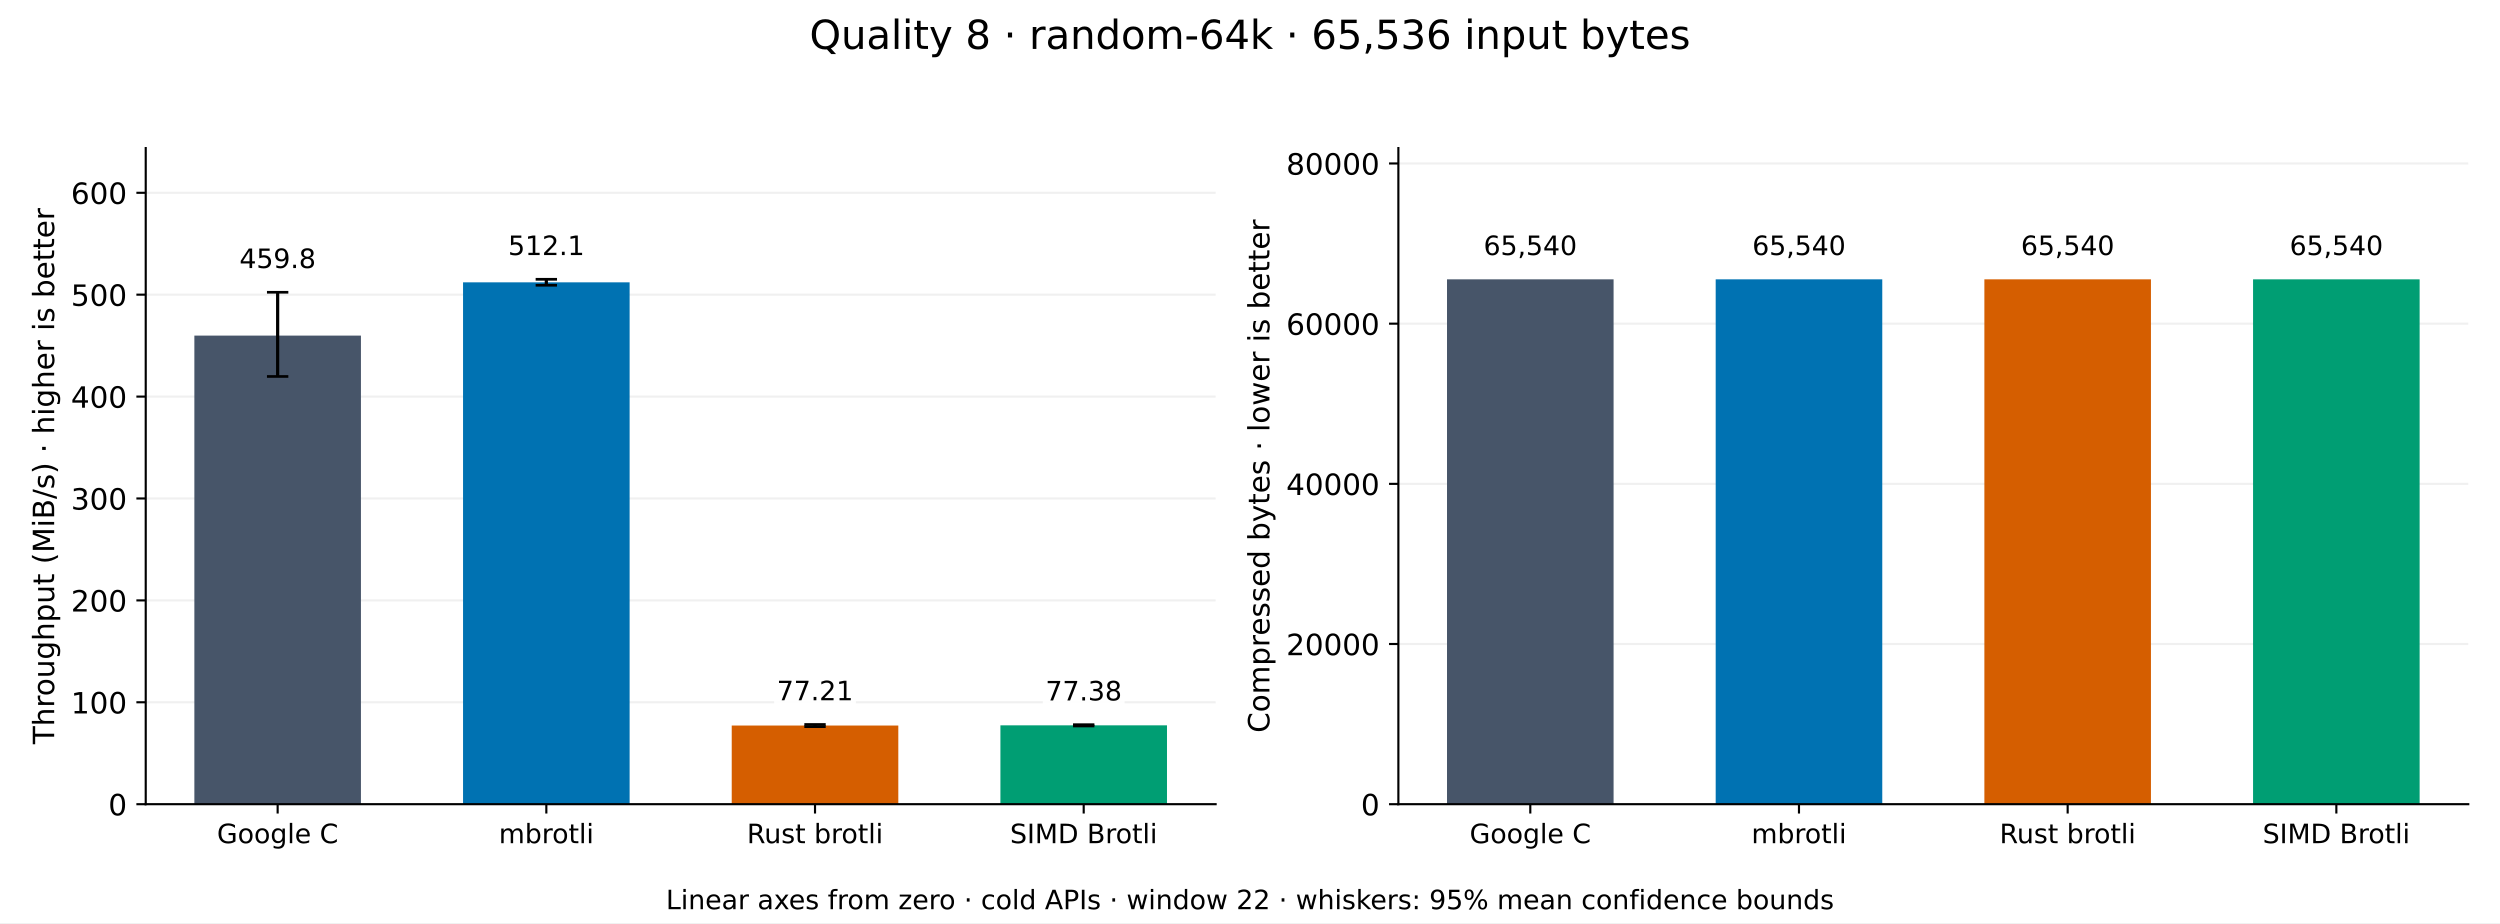
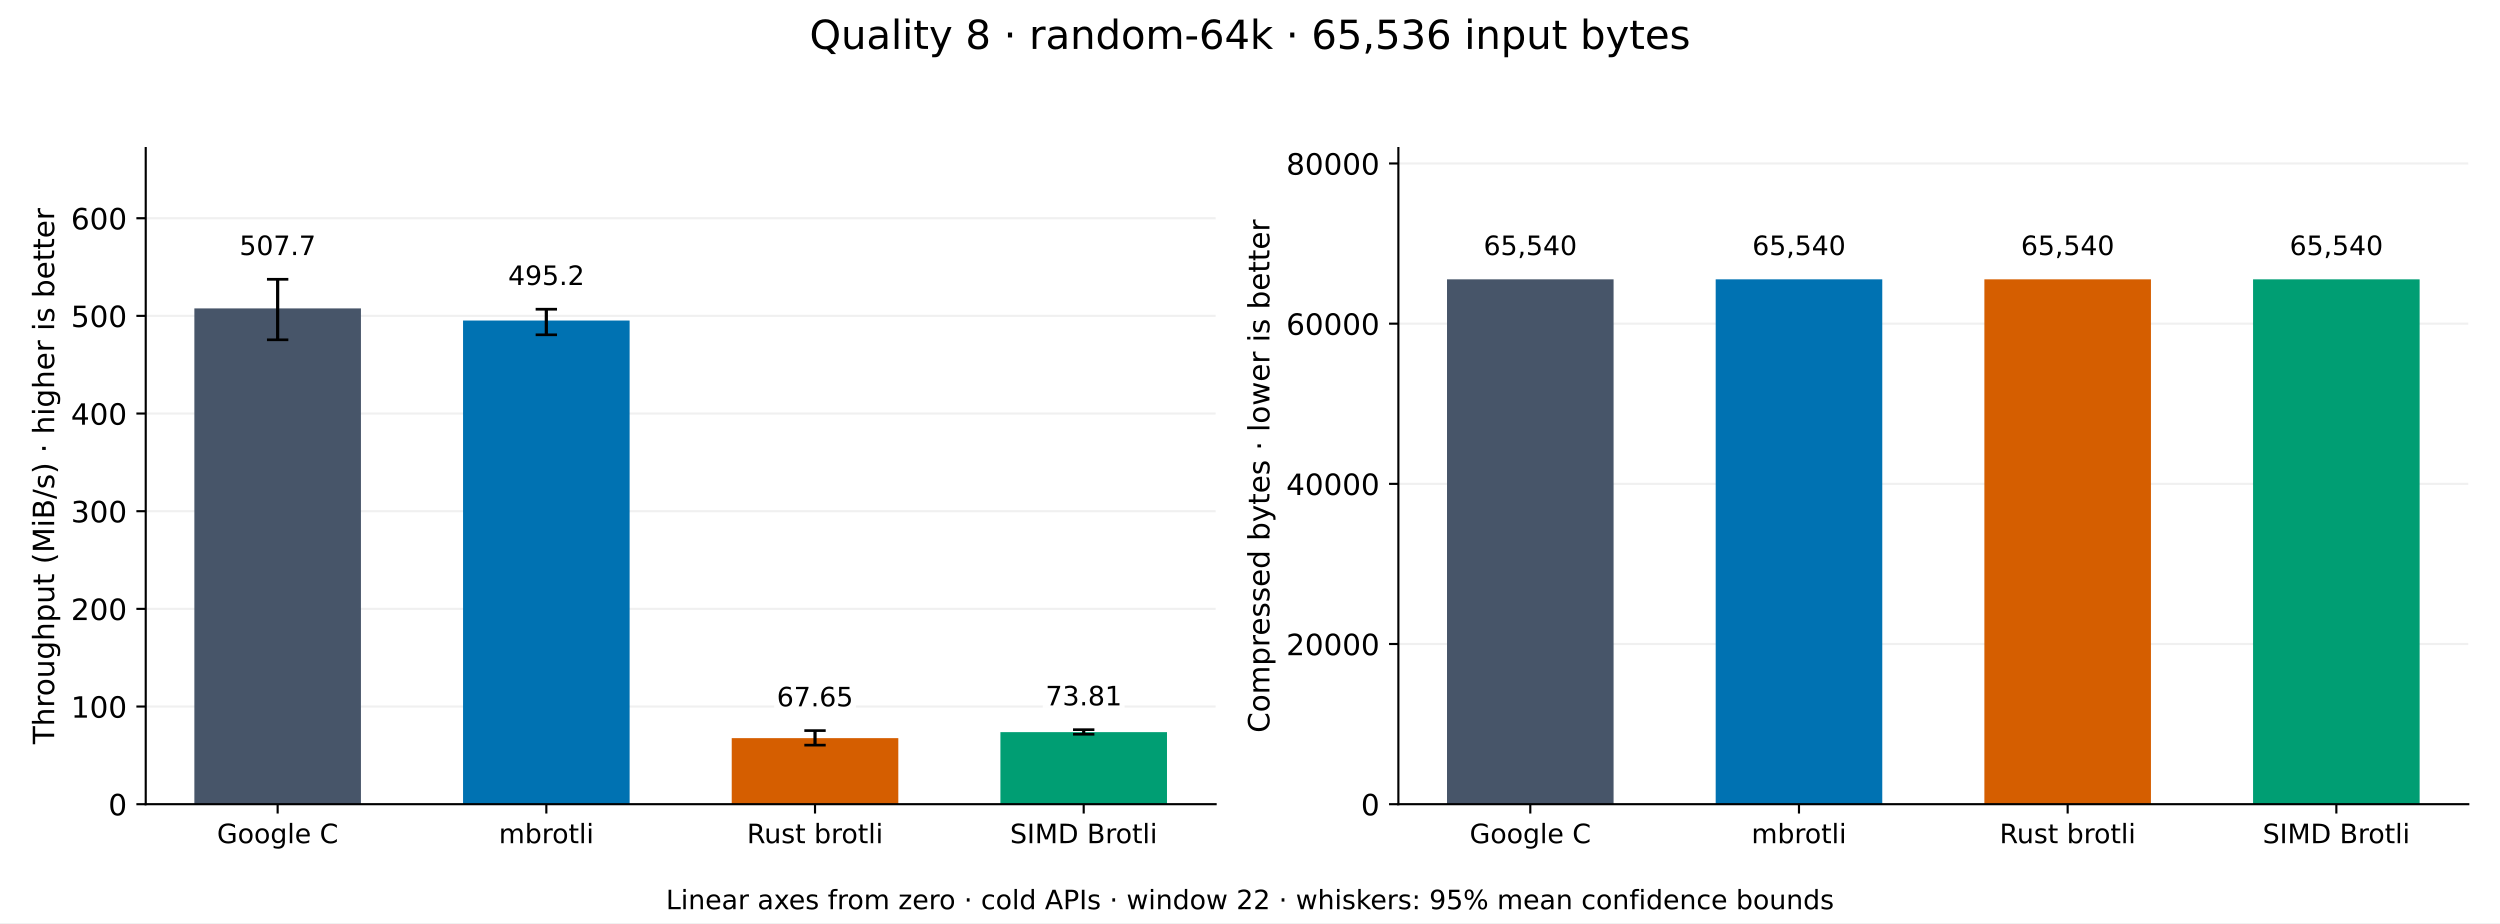
<svg xmlns="http://www.w3.org/2000/svg" xmlns:xlink="http://www.w3.org/1999/xlink" width="936pt" height="345.6pt" viewBox="0 0 936 345.6" version="1.1">
  <defs>
    <style type="text/css">*{stroke-linejoin: round; stroke-linecap: butt}</style>
  </defs>
  <g id="figure_1">
    <g id="patch_1">
      <path d="M 0 345.6 L 936 345.6 L 936 0 L 0 0 z " style="fill: #ffffff" />
    </g>
    <g id="axes_1">
      <g id="patch_2">
        <path d="M 54.56 301.088 L 455.13 301.088 L 455.13 55.44 L 54.56 55.44 z " style="fill: #ffffff" />
      </g>
      <g id="matplotlib.axis_1">
        <g id="xtick_1">
          <g id="line2d_1">
            <defs>
              <path id="m3d63aaa0ea" d="M 0 0 L 0 3.5 " style="stroke: #000000; stroke-width: 0.8" />
            </defs>
            <g>
              <use xlink:href="#m3d63aaa0ea" x="103.952" y="301.088" style="stroke: #000000; stroke-width: 0.8" />
            </g>
          </g>
          <g id="text_1">
            <text style="font-size: 10px; font-family: 'DejaVu Sans', 'Bitstream Vera Sans', 'Computer Modern Sans Serif', 'Lucida Grande', 'Verdana', 'Geneva', 'Lucid', 'Arial', 'Helvetica', 'Avant Garde', sans-serif; text-anchor: middle" x="103.952" y="315.686" transform="rotate(-0 103.9522 315.6864)">Google C</text>
          </g>
        </g>
        <g id="xtick_2">
          <g id="line2d_2">
            <g>
              <use xlink:href="#m3d63aaa0ea" x="204.547" y="301.088" style="stroke: #000000; stroke-width: 0.8" />
            </g>
          </g>
          <g id="text_2">
            <text style="font-size: 10px; font-family: 'DejaVu Sans', 'Bitstream Vera Sans', 'Computer Modern Sans Serif', 'Lucida Grande', 'Verdana', 'Geneva', 'Lucid', 'Arial', 'Helvetica', 'Avant Garde', sans-serif; text-anchor: middle" x="204.547" y="315.686" transform="rotate(-0 204.5474 315.6864)">mbrotli</text>
          </g>
        </g>
        <g id="xtick_3">
          <g id="line2d_3">
            <g>
              <use xlink:href="#m3d63aaa0ea" x="305.143" y="301.088" style="stroke: #000000; stroke-width: 0.8" />
            </g>
          </g>
          <g id="text_3">
            <text style="font-size: 10px; font-family: 'DejaVu Sans', 'Bitstream Vera Sans', 'Computer Modern Sans Serif', 'Lucida Grande', 'Verdana', 'Geneva', 'Lucid', 'Arial', 'Helvetica', 'Avant Garde', sans-serif; text-anchor: middle" x="305.143" y="315.686" transform="rotate(-0 305.1426 315.6864)">Rust brotli</text>
          </g>
        </g>
        <g id="xtick_4">
          <g id="line2d_4">
            <g>
              <use xlink:href="#m3d63aaa0ea" x="405.738" y="301.088" style="stroke: #000000; stroke-width: 0.8" />
            </g>
          </g>
          <g id="text_4">
            <text style="font-size: 10px; font-family: 'DejaVu Sans', 'Bitstream Vera Sans', 'Computer Modern Sans Serif', 'Lucida Grande', 'Verdana', 'Geneva', 'Lucid', 'Arial', 'Helvetica', 'Avant Garde', sans-serif; text-anchor: middle" x="405.738" y="315.686" transform="rotate(-0 405.7378 315.6864)">SIMD Brotli</text>
          </g>
        </g>
      </g>
      <g id="matplotlib.axis_2">
        <g id="ytick_1">
          <g id="line2d_5">
            <path d="M 54.56 301.088 L 455.13 301.088 " clip-path="url(#pb9456fbabf)" style="fill: none; stroke: #b0b0b0; stroke-opacity: 0.18; stroke-width: 0.8; stroke-linecap: square" />
          </g>
          <g id="line2d_6">
            <defs>
              <path id="mb6c034703b" d="M 0 0 L -3.5 0 " style="stroke: #000000; stroke-width: 0.8" />
            </defs>
            <g>
              <use xlink:href="#mb6c034703b" x="54.56" y="301.088" style="stroke: #000000; stroke-width: 0.8" />
            </g>
          </g>
          <g id="text_5">
            <text style="font-size: 11px; font-family: 'DejaVu Sans', 'Bitstream Vera Sans', 'Computer Modern Sans Serif', 'Lucida Grande', 'Verdana', 'Geneva', 'Lucid', 'Arial', 'Helvetica', 'Avant Garde', sans-serif; text-anchor: end" x="47.56" y="305.267" transform="rotate(-0 47.56 305.2671)">0</text>
          </g>
        </g>
        <g id="ytick_2">
          <g id="line2d_7">
-             <path d="M 54.56 262.936 L 455.13 262.936 " clip-path="url(#pb9456fbabf)" style="fill: none; stroke: #b0b0b0; stroke-opacity: 0.18; stroke-width: 0.8; stroke-linecap: square" />
+             <path d="M 54.56 264.524 L 455.13 264.524 " clip-path="url(#pb9456fbabf)" style="fill: none; stroke: #b0b0b0; stroke-opacity: 0.18; stroke-width: 0.8; stroke-linecap: square" />
          </g>
          <g id="line2d_8">
            <g>
-               <use xlink:href="#mb6c034703b" x="54.56" y="262.936" style="stroke: #000000; stroke-width: 0.8" />
+               <use xlink:href="#mb6c034703b" x="54.56" y="264.524" style="stroke: #000000; stroke-width: 0.8" />
            </g>
          </g>
          <g id="text_6">
-             <text style="font-size: 11px; font-family: 'DejaVu Sans', 'Bitstream Vera Sans', 'Computer Modern Sans Serif', 'Lucida Grande', 'Verdana', 'Geneva', 'Lucid', 'Arial', 'Helvetica', 'Avant Garde', sans-serif; text-anchor: end" x="47.56" y="267.115" transform="rotate(-0 47.56 267.1148)">100</text>
+             <text style="font-size: 11px; font-family: 'DejaVu Sans', 'Bitstream Vera Sans', 'Computer Modern Sans Serif', 'Lucida Grande', 'Verdana', 'Geneva', 'Lucid', 'Arial', 'Helvetica', 'Avant Garde', sans-serif; text-anchor: end" x="47.56" y="268.703" transform="rotate(-0 47.56 268.7034)">100</text>
          </g>
        </g>
        <g id="ytick_3">
          <g id="line2d_9">
-             <path d="M 54.56 224.783 L 455.13 224.783 " clip-path="url(#pb9456fbabf)" style="fill: none; stroke: #b0b0b0; stroke-opacity: 0.18; stroke-width: 0.8; stroke-linecap: square" />
+             <path d="M 54.56 227.96 L 455.13 227.96 " clip-path="url(#pb9456fbabf)" style="fill: none; stroke: #b0b0b0; stroke-opacity: 0.18; stroke-width: 0.8; stroke-linecap: square" />
          </g>
          <g id="line2d_10">
            <g>
-               <use xlink:href="#mb6c034703b" x="54.56" y="224.783" style="stroke: #000000; stroke-width: 0.8" />
+               <use xlink:href="#mb6c034703b" x="54.56" y="227.96" style="stroke: #000000; stroke-width: 0.8" />
            </g>
          </g>
          <g id="text_7">
-             <text style="font-size: 11px; font-family: 'DejaVu Sans', 'Bitstream Vera Sans', 'Computer Modern Sans Serif', 'Lucida Grande', 'Verdana', 'Geneva', 'Lucid', 'Arial', 'Helvetica', 'Avant Garde', sans-serif; text-anchor: end" x="47.56" y="228.963" transform="rotate(-0 47.56 228.9625)">200</text>
+             <text style="font-size: 11px; font-family: 'DejaVu Sans', 'Bitstream Vera Sans', 'Computer Modern Sans Serif', 'Lucida Grande', 'Verdana', 'Geneva', 'Lucid', 'Arial', 'Helvetica', 'Avant Garde', sans-serif; text-anchor: end" x="47.56" y="232.14" transform="rotate(-0 47.56 232.1396)">200</text>
          </g>
        </g>
        <g id="ytick_4">
          <g id="line2d_11">
-             <path d="M 54.56 186.631 L 455.13 186.631 " clip-path="url(#pb9456fbabf)" style="fill: none; stroke: #b0b0b0; stroke-opacity: 0.18; stroke-width: 0.8; stroke-linecap: square" />
+             <path d="M 54.56 191.397 L 455.13 191.397 " clip-path="url(#pb9456fbabf)" style="fill: none; stroke: #b0b0b0; stroke-opacity: 0.18; stroke-width: 0.8; stroke-linecap: square" />
          </g>
          <g id="line2d_12">
            <g>
-               <use xlink:href="#mb6c034703b" x="54.56" y="186.631" style="stroke: #000000; stroke-width: 0.8" />
+               <use xlink:href="#mb6c034703b" x="54.56" y="191.397" style="stroke: #000000; stroke-width: 0.8" />
            </g>
          </g>
          <g id="text_8">
-             <text style="font-size: 11px; font-family: 'DejaVu Sans', 'Bitstream Vera Sans', 'Computer Modern Sans Serif', 'Lucida Grande', 'Verdana', 'Geneva', 'Lucid', 'Arial', 'Helvetica', 'Avant Garde', sans-serif; text-anchor: end" x="47.56" y="190.81" transform="rotate(-0 47.56 190.8103)">300</text>
+             <text style="font-size: 11px; font-family: 'DejaVu Sans', 'Bitstream Vera Sans', 'Computer Modern Sans Serif', 'Lucida Grande', 'Verdana', 'Geneva', 'Lucid', 'Arial', 'Helvetica', 'Avant Garde', sans-serif; text-anchor: end" x="47.56" y="195.576" transform="rotate(-0 47.56 195.5758)">300</text>
          </g>
        </g>
        <g id="ytick_5">
          <g id="line2d_13">
-             <path d="M 54.56 148.479 L 455.13 148.479 " clip-path="url(#pb9456fbabf)" style="fill: none; stroke: #b0b0b0; stroke-opacity: 0.18; stroke-width: 0.8; stroke-linecap: square" />
+             <path d="M 54.56 154.833 L 455.13 154.833 " clip-path="url(#pb9456fbabf)" style="fill: none; stroke: #b0b0b0; stroke-opacity: 0.18; stroke-width: 0.8; stroke-linecap: square" />
          </g>
          <g id="line2d_14">
            <g>
-               <use xlink:href="#mb6c034703b" x="54.56" y="148.479" style="stroke: #000000; stroke-width: 0.8" />
+               <use xlink:href="#mb6c034703b" x="54.56" y="154.833" style="stroke: #000000; stroke-width: 0.8" />
            </g>
          </g>
          <g id="text_9">
-             <text style="font-size: 11px; font-family: 'DejaVu Sans', 'Bitstream Vera Sans', 'Computer Modern Sans Serif', 'Lucida Grande', 'Verdana', 'Geneva', 'Lucid', 'Arial', 'Helvetica', 'Avant Garde', sans-serif; text-anchor: end" x="47.56" y="152.658" transform="rotate(-0 47.56 152.658)">400</text>
+             <text style="font-size: 11px; font-family: 'DejaVu Sans', 'Bitstream Vera Sans', 'Computer Modern Sans Serif', 'Lucida Grande', 'Verdana', 'Geneva', 'Lucid', 'Arial', 'Helvetica', 'Avant Garde', sans-serif; text-anchor: end" x="47.56" y="159.012" transform="rotate(-0 47.56 159.0121)">400</text>
          </g>
        </g>
        <g id="ytick_6">
          <g id="line2d_15">
-             <path d="M 54.56 110.327 L 455.13 110.327 " clip-path="url(#pb9456fbabf)" style="fill: none; stroke: #b0b0b0; stroke-opacity: 0.18; stroke-width: 0.8; stroke-linecap: square" />
+             <path d="M 54.56 118.269 L 455.13 118.269 " clip-path="url(#pb9456fbabf)" style="fill: none; stroke: #b0b0b0; stroke-opacity: 0.18; stroke-width: 0.8; stroke-linecap: square" />
          </g>
          <g id="line2d_16">
            <g>
-               <use xlink:href="#mb6c034703b" x="54.56" y="110.327" style="stroke: #000000; stroke-width: 0.8" />
+               <use xlink:href="#mb6c034703b" x="54.56" y="118.269" style="stroke: #000000; stroke-width: 0.8" />
            </g>
          </g>
          <g id="text_10">
-             <text style="font-size: 11px; font-family: 'DejaVu Sans', 'Bitstream Vera Sans', 'Computer Modern Sans Serif', 'Lucida Grande', 'Verdana', 'Geneva', 'Lucid', 'Arial', 'Helvetica', 'Avant Garde', sans-serif; text-anchor: end" x="47.56" y="114.506" transform="rotate(-0 47.56 114.5057)">500</text>
+             <text style="font-size: 11px; font-family: 'DejaVu Sans', 'Bitstream Vera Sans', 'Computer Modern Sans Serif', 'Lucida Grande', 'Verdana', 'Geneva', 'Lucid', 'Arial', 'Helvetica', 'Avant Garde', sans-serif; text-anchor: end" x="47.56" y="122.448" transform="rotate(-0 47.56 122.4483)">500</text>
          </g>
        </g>
        <g id="ytick_7">
          <g id="line2d_17">
-             <path d="M 54.56 72.174 L 455.13 72.174 " clip-path="url(#pb9456fbabf)" style="fill: none; stroke: #b0b0b0; stroke-opacity: 0.18; stroke-width: 0.8; stroke-linecap: square" />
+             <path d="M 54.56 81.705 L 455.13 81.705 " clip-path="url(#pb9456fbabf)" style="fill: none; stroke: #b0b0b0; stroke-opacity: 0.18; stroke-width: 0.8; stroke-linecap: square" />
          </g>
          <g id="line2d_18">
            <g>
-               <use xlink:href="#mb6c034703b" x="54.56" y="72.174" style="stroke: #000000; stroke-width: 0.8" />
+               <use xlink:href="#mb6c034703b" x="54.56" y="81.705" style="stroke: #000000; stroke-width: 0.8" />
            </g>
          </g>
          <g id="text_11">
-             <text style="font-size: 11px; font-family: 'DejaVu Sans', 'Bitstream Vera Sans', 'Computer Modern Sans Serif', 'Lucida Grande', 'Verdana', 'Geneva', 'Lucid', 'Arial', 'Helvetica', 'Avant Garde', sans-serif; text-anchor: end" x="47.56" y="76.353" transform="rotate(-0 47.56 76.35337)">600</text>
+             <text style="font-size: 11px; font-family: 'DejaVu Sans', 'Bitstream Vera Sans', 'Computer Modern Sans Serif', 'Lucida Grande', 'Verdana', 'Geneva', 'Lucid', 'Arial', 'Helvetica', 'Avant Garde', sans-serif; text-anchor: end" x="47.56" y="85.885" transform="rotate(-0 47.56 85.88451)">600</text>
          </g>
        </g>
        <g id="text_12">
          <text style="font-size: 11px; font-family: 'DejaVu Sans', 'Bitstream Vera Sans', 'Computer Modern Sans Serif', 'Lucida Grande', 'Verdana', 'Geneva', 'Lucid', 'Arial', 'Helvetica', 'Avant Garde', sans-serif; text-anchor: middle" x="20.276" y="178.264" transform="rotate(-90 20.27609 178.264)">Throughput (MiB/s) · higher is better</text>
        </g>
      </g>
      <g id="patch_3">
-         <path d="M 72.768 301.088 L 135.137 301.088 L 135.137 125.661 L 72.768 125.661 z " clip-path="url(#pb9456fbabf)" style="fill: #475569" />
+         <path d="M 72.768 301.088 L 135.137 301.088 L 135.137 115.464 L 72.768 115.464 z " clip-path="url(#pb9456fbabf)" style="fill: #475569" />
      </g>
      <g id="patch_4">
-         <path d="M 173.363 301.088 L 235.732 301.088 L 235.732 105.693 L 173.363 105.693 z " clip-path="url(#pb9456fbabf)" style="fill: #0072b2" />
+         <path d="M 173.363 301.088 L 235.732 301.088 L 235.732 120.011 L 173.363 120.011 z " clip-path="url(#pb9456fbabf)" style="fill: #0072b2" />
      </g>
      <g id="patch_5">
-         <path d="M 273.958 301.088 L 336.327 301.088 L 336.327 271.629 L 273.958 271.629 z " clip-path="url(#pb9456fbabf)" style="fill: #d55e00" />
+         <path d="M 273.958 301.088 L 336.327 301.088 L 336.327 276.354 L 273.958 276.354 z " clip-path="url(#pb9456fbabf)" style="fill: #d55e00" />
      </g>
      <g id="patch_6">
-         <path d="M 374.553 301.088 L 436.922 301.088 L 436.922 271.566 L 374.553 271.566 z " clip-path="url(#pb9456fbabf)" style="fill: #009e73" />
+         <path d="M 374.553 301.088 L 436.922 301.088 L 436.922 274.099 L 374.553 274.099 z " clip-path="url(#pb9456fbabf)" style="fill: #009e73" />
      </g>
      <g id="LineCollection_1">
-         <path d="M 103.952 140.948 L 103.952 109.436 " clip-path="url(#pb9456fbabf)" style="fill: none; stroke: #000000; stroke-width: 1.2" />
-         <path d="M 204.547 106.811 L 204.547 104.57 " clip-path="url(#pb9456fbabf)" style="fill: none; stroke: #000000; stroke-width: 1.2" />
-         <path d="M 305.143 272.06 L 305.143 271.253 " clip-path="url(#pb9456fbabf)" style="fill: none; stroke: #000000; stroke-width: 1.2" />
-         <path d="M 405.738 271.819 L 405.738 271.323 " clip-path="url(#pb9456fbabf)" style="fill: none; stroke: #000000; stroke-width: 1.2" />
+         <path d="M 103.952 127.218 L 103.952 104.57 " clip-path="url(#pb9456fbabf)" style="fill: none; stroke: #000000; stroke-width: 1.2" />
+         <path d="M 204.547 125.34 L 204.547 115.778 " clip-path="url(#pb9456fbabf)" style="fill: none; stroke: #000000; stroke-width: 1.2" />
+         <path d="M 305.143 278.969 L 305.143 273.536 " clip-path="url(#pb9456fbabf)" style="fill: none; stroke: #000000; stroke-width: 1.2" />
+         <path d="M 405.738 274.92 L 405.738 273.179 " clip-path="url(#pb9456fbabf)" style="fill: none; stroke: #000000; stroke-width: 1.2" />
      </g>
      <g id="line2d_19">
        <defs>
          <path id="ma4d3aa00d3" d="M 4 0 L -4 -0 " style="stroke: #000000" />
        </defs>
        <g clip-path="url(#pb9456fbabf)">
-           <use xlink:href="#ma4d3aa00d3" x="103.952" y="140.948" style="fill: #1f77b4; stroke: #000000" />
-           <use xlink:href="#ma4d3aa00d3" x="204.547" y="106.811" style="fill: #1f77b4; stroke: #000000" />
-           <use xlink:href="#ma4d3aa00d3" x="305.143" y="272.06" style="fill: #1f77b4; stroke: #000000" />
-           <use xlink:href="#ma4d3aa00d3" x="405.738" y="271.819" style="fill: #1f77b4; stroke: #000000" />
+           <use xlink:href="#ma4d3aa00d3" x="103.952" y="127.218" style="fill: #1f77b4; stroke: #000000" />
+           <use xlink:href="#ma4d3aa00d3" x="204.547" y="125.34" style="fill: #1f77b4; stroke: #000000" />
+           <use xlink:href="#ma4d3aa00d3" x="305.143" y="278.969" style="fill: #1f77b4; stroke: #000000" />
+           <use xlink:href="#ma4d3aa00d3" x="405.738" y="274.92" style="fill: #1f77b4; stroke: #000000" />
        </g>
      </g>
      <g id="line2d_20">
        <g clip-path="url(#pb9456fbabf)">
-           <use xlink:href="#ma4d3aa00d3" x="103.952" y="109.436" style="fill: #1f77b4; stroke: #000000" />
-           <use xlink:href="#ma4d3aa00d3" x="204.547" y="104.57" style="fill: #1f77b4; stroke: #000000" />
-           <use xlink:href="#ma4d3aa00d3" x="305.143" y="271.253" style="fill: #1f77b4; stroke: #000000" />
-           <use xlink:href="#ma4d3aa00d3" x="405.738" y="271.323" style="fill: #1f77b4; stroke: #000000" />
+           <use xlink:href="#ma4d3aa00d3" x="103.952" y="104.57" style="fill: #1f77b4; stroke: #000000" />
+           <use xlink:href="#ma4d3aa00d3" x="204.547" y="115.778" style="fill: #1f77b4; stroke: #000000" />
+           <use xlink:href="#ma4d3aa00d3" x="305.143" y="273.536" style="fill: #1f77b4; stroke: #000000" />
+           <use xlink:href="#ma4d3aa00d3" x="405.738" y="273.179" style="fill: #1f77b4; stroke: #000000" />
        </g>
      </g>
      <g id="patch_7">
        <path d="M 54.56 301.088 L 54.56 55.44 " style="fill: none; stroke: #000000; stroke-width: 0.8; stroke-linejoin: miter; stroke-linecap: square" />
      </g>
      <g id="patch_8">
        <path d="M 54.56 301.088 L 455.13 301.088 " style="fill: none; stroke: #000000; stroke-width: 0.8; stroke-linejoin: miter; stroke-linecap: square" />
      </g>
      <g id="text_13">
        <g id="patch_9">
-           <path d="M 88.638 103.436 L 119.266 103.436 L 119.266 91.758 L 88.638 91.758 z " style="fill: #ffffff; opacity: 0.9" />
-         </g>
-         <text style="font-size: 10px; font-family: 'DejaVu Sans', 'Bitstream Vera Sans', 'Computer Modern Sans Serif', 'Lucida Grande', 'Verdana', 'Geneva', 'Lucid', 'Arial', 'Helvetica', 'Avant Garde', sans-serif; text-anchor: middle" x="103.952" y="100.357" transform="rotate(-0 103.9522 100.3566)">459.8</text>
+           <path d="M 88.638 98.57 L 119.266 98.57 L 119.266 86.891 L 88.638 86.891 z " style="fill: #ffffff; opacity: 0.9" />
+         </g>
+         <text style="font-size: 10px; font-family: 'DejaVu Sans', 'Bitstream Vera Sans', 'Computer Modern Sans Serif', 'Lucida Grande', 'Verdana', 'Geneva', 'Lucid', 'Arial', 'Helvetica', 'Avant Garde', sans-serif; text-anchor: middle" x="103.952" y="95.49" transform="rotate(-0 103.9522 95.48991)">507.7</text>
      </g>
      <g id="text_14">
        <g id="patch_10">
-           <path d="M 189.233 98.57 L 219.861 98.57 L 219.861 86.891 L 189.233 86.891 z " style="fill: #ffffff; opacity: 0.9" />
-         </g>
-         <text style="font-size: 10px; font-family: 'DejaVu Sans', 'Bitstream Vera Sans', 'Computer Modern Sans Serif', 'Lucida Grande', 'Verdana', 'Geneva', 'Lucid', 'Arial', 'Helvetica', 'Avant Garde', sans-serif; text-anchor: middle" x="204.547" y="95.49" transform="rotate(-0 204.5474 95.48991)">512.1</text>
+           <path d="M 189.233 109.778 L 219.861 109.778 L 219.861 98.1 L 189.233 98.1 z " style="fill: #ffffff; opacity: 0.9" />
+         </g>
+         <text style="font-size: 10px; font-family: 'DejaVu Sans', 'Bitstream Vera Sans', 'Computer Modern Sans Serif', 'Lucida Grande', 'Verdana', 'Geneva', 'Lucid', 'Arial', 'Helvetica', 'Avant Garde', sans-serif; text-anchor: middle" x="204.547" y="106.698" transform="rotate(-0 204.5474 106.6984)">495.2</text>
      </g>
      <g id="text_15">
        <g id="patch_11">
-           <path d="M 289.829 265.253 L 320.457 265.253 L 320.457 253.575 L 289.829 253.575 z " style="fill: #ffffff; opacity: 0.9" />
-         </g>
-         <text style="font-size: 10px; font-family: 'DejaVu Sans', 'Bitstream Vera Sans', 'Computer Modern Sans Serif', 'Lucida Grande', 'Verdana', 'Geneva', 'Lucid', 'Arial', 'Helvetica', 'Avant Garde', sans-serif; text-anchor: middle" x="305.143" y="262.174" transform="rotate(-0 305.1426 262.1736)">77.21</text>
+           <path d="M 289.829 267.536 L 320.457 267.536 L 320.457 255.858 L 289.829 255.858 z " style="fill: #ffffff; opacity: 0.9" />
+         </g>
+         <text style="font-size: 10px; font-family: 'DejaVu Sans', 'Bitstream Vera Sans', 'Computer Modern Sans Serif', 'Lucida Grande', 'Verdana', 'Geneva', 'Lucid', 'Arial', 'Helvetica', 'Avant Garde', sans-serif; text-anchor: middle" x="305.143" y="264.456" transform="rotate(-0 305.1426 264.4564)">67.65</text>
      </g>
      <g id="text_16">
        <g id="patch_12">
-           <path d="M 390.424 265.323 L 421.052 265.323 L 421.052 253.645 L 390.424 253.645 z " style="fill: #ffffff; opacity: 0.9" />
-         </g>
-         <text style="font-size: 10px; font-family: 'DejaVu Sans', 'Bitstream Vera Sans', 'Computer Modern Sans Serif', 'Lucida Grande', 'Verdana', 'Geneva', 'Lucid', 'Arial', 'Helvetica', 'Avant Garde', sans-serif; text-anchor: middle" x="405.738" y="262.244" transform="rotate(-0 405.7378 262.2436)">77.38</text>
+           <path d="M 390.424 267.179 L 421.052 267.179 L 421.052 255.501 L 390.424 255.501 z " style="fill: #ffffff; opacity: 0.9" />
+         </g>
+         <text style="font-size: 10px; font-family: 'DejaVu Sans', 'Bitstream Vera Sans', 'Computer Modern Sans Serif', 'Lucida Grande', 'Verdana', 'Geneva', 'Lucid', 'Arial', 'Helvetica', 'Avant Garde', sans-serif; text-anchor: middle" x="405.738" y="264.1" transform="rotate(-0 405.7378 264.0995)">73.81</text>
      </g>
    </g>
    <g id="axes_2">
      <g id="patch_13">
        <path d="M 523.55 301.088 L 924.12 301.088 L 924.12 55.44 L 523.55 55.44 z " style="fill: #ffffff" />
      </g>
      <g id="matplotlib.axis_3">
        <g id="xtick_5">
          <g id="line2d_21">
            <g>
              <use xlink:href="#m3d63aaa0ea" x="572.942" y="301.088" style="stroke: #000000; stroke-width: 0.8" />
            </g>
          </g>
          <g id="text_17">
            <text style="font-size: 10px; font-family: 'DejaVu Sans', 'Bitstream Vera Sans', 'Computer Modern Sans Serif', 'Lucida Grande', 'Verdana', 'Geneva', 'Lucid', 'Arial', 'Helvetica', 'Avant Garde', sans-serif; text-anchor: middle" x="572.942" y="315.686" transform="rotate(-0 572.9422 315.6864)">Google C</text>
          </g>
        </g>
        <g id="xtick_6">
          <g id="line2d_22">
            <g>
              <use xlink:href="#m3d63aaa0ea" x="673.537" y="301.088" style="stroke: #000000; stroke-width: 0.8" />
            </g>
          </g>
          <g id="text_18">
            <text style="font-size: 10px; font-family: 'DejaVu Sans', 'Bitstream Vera Sans', 'Computer Modern Sans Serif', 'Lucida Grande', 'Verdana', 'Geneva', 'Lucid', 'Arial', 'Helvetica', 'Avant Garde', sans-serif; text-anchor: middle" x="673.537" y="315.686" transform="rotate(-0 673.5374 315.6864)">mbrotli</text>
          </g>
        </g>
        <g id="xtick_7">
          <g id="line2d_23">
            <g>
              <use xlink:href="#m3d63aaa0ea" x="774.133" y="301.088" style="stroke: #000000; stroke-width: 0.8" />
            </g>
          </g>
          <g id="text_19">
            <text style="font-size: 10px; font-family: 'DejaVu Sans', 'Bitstream Vera Sans', 'Computer Modern Sans Serif', 'Lucida Grande', 'Verdana', 'Geneva', 'Lucid', 'Arial', 'Helvetica', 'Avant Garde', sans-serif; text-anchor: middle" x="774.133" y="315.686" transform="rotate(-0 774.1326 315.6864)">Rust brotli</text>
          </g>
        </g>
        <g id="xtick_8">
          <g id="line2d_24">
            <g>
              <use xlink:href="#m3d63aaa0ea" x="874.728" y="301.088" style="stroke: #000000; stroke-width: 0.8" />
            </g>
          </g>
          <g id="text_20">
            <text style="font-size: 10px; font-family: 'DejaVu Sans', 'Bitstream Vera Sans', 'Computer Modern Sans Serif', 'Lucida Grande', 'Verdana', 'Geneva', 'Lucid', 'Arial', 'Helvetica', 'Avant Garde', sans-serif; text-anchor: middle" x="874.728" y="315.686" transform="rotate(-0 874.7278 315.6864)">SIMD Brotli</text>
          </g>
        </g>
      </g>
      <g id="matplotlib.axis_4">
        <g id="ytick_8">
          <g id="line2d_25">
            <path d="M 523.55 301.088 L 924.12 301.088 " clip-path="url(#p7ed6ae1081)" style="fill: none; stroke: #b0b0b0; stroke-opacity: 0.18; stroke-width: 0.8; stroke-linecap: square" />
          </g>
          <g id="line2d_26">
            <g>
              <use xlink:href="#mb6c034703b" x="523.55" y="301.088" style="stroke: #000000; stroke-width: 0.8" />
            </g>
          </g>
          <g id="text_21">
            <text style="font-size: 11px; font-family: 'DejaVu Sans', 'Bitstream Vera Sans', 'Computer Modern Sans Serif', 'Lucida Grande', 'Verdana', 'Geneva', 'Lucid', 'Arial', 'Helvetica', 'Avant Garde', sans-serif; text-anchor: end" x="516.55" y="305.267" transform="rotate(-0 516.55 305.2671)">0</text>
          </g>
        </g>
        <g id="ytick_9">
          <g id="line2d_27">
            <path d="M 523.55 241.119 L 924.12 241.119 " clip-path="url(#p7ed6ae1081)" style="fill: none; stroke: #b0b0b0; stroke-opacity: 0.18; stroke-width: 0.8; stroke-linecap: square" />
          </g>
          <g id="line2d_28">
            <g>
              <use xlink:href="#mb6c034703b" x="523.55" y="241.119" style="stroke: #000000; stroke-width: 0.8" />
            </g>
          </g>
          <g id="text_22">
            <text style="font-size: 11px; font-family: 'DejaVu Sans', 'Bitstream Vera Sans', 'Computer Modern Sans Serif', 'Lucida Grande', 'Verdana', 'Geneva', 'Lucid', 'Arial', 'Helvetica', 'Avant Garde', sans-serif; text-anchor: end" x="516.55" y="245.298" transform="rotate(-0 516.55 245.2981)">20000</text>
          </g>
        </g>
        <g id="ytick_10">
          <g id="line2d_29">
            <path d="M 523.55 181.15 L 924.12 181.15 " clip-path="url(#p7ed6ae1081)" style="fill: none; stroke: #b0b0b0; stroke-opacity: 0.18; stroke-width: 0.8; stroke-linecap: square" />
          </g>
          <g id="line2d_30">
            <g>
              <use xlink:href="#mb6c034703b" x="523.55" y="181.15" style="stroke: #000000; stroke-width: 0.8" />
            </g>
          </g>
          <g id="text_23">
            <text style="font-size: 11px; font-family: 'DejaVu Sans', 'Bitstream Vera Sans', 'Computer Modern Sans Serif', 'Lucida Grande', 'Verdana', 'Geneva', 'Lucid', 'Arial', 'Helvetica', 'Avant Garde', sans-serif; text-anchor: end" x="516.55" y="185.329" transform="rotate(-0 516.55 185.3291)">40000</text>
          </g>
        </g>
        <g id="ytick_11">
          <g id="line2d_31">
            <path d="M 523.55 121.181 L 924.12 121.181 " clip-path="url(#p7ed6ae1081)" style="fill: none; stroke: #b0b0b0; stroke-opacity: 0.18; stroke-width: 0.8; stroke-linecap: square" />
          </g>
          <g id="line2d_32">
            <g>
              <use xlink:href="#mb6c034703b" x="523.55" y="121.181" style="stroke: #000000; stroke-width: 0.8" />
            </g>
          </g>
          <g id="text_24">
            <text style="font-size: 11px; font-family: 'DejaVu Sans', 'Bitstream Vera Sans', 'Computer Modern Sans Serif', 'Lucida Grande', 'Verdana', 'Geneva', 'Lucid', 'Arial', 'Helvetica', 'Avant Garde', sans-serif; text-anchor: end" x="516.55" y="125.36" transform="rotate(-0 516.55 125.3602)">60000</text>
          </g>
        </g>
        <g id="ytick_12">
          <g id="line2d_33">
            <path d="M 523.55 61.212 L 924.12 61.212 " clip-path="url(#p7ed6ae1081)" style="fill: none; stroke: #b0b0b0; stroke-opacity: 0.18; stroke-width: 0.8; stroke-linecap: square" />
          </g>
          <g id="line2d_34">
            <g>
              <use xlink:href="#mb6c034703b" x="523.55" y="61.212" style="stroke: #000000; stroke-width: 0.8" />
            </g>
          </g>
          <g id="text_25">
            <text style="font-size: 11px; font-family: 'DejaVu Sans', 'Bitstream Vera Sans', 'Computer Modern Sans Serif', 'Lucida Grande', 'Verdana', 'Geneva', 'Lucid', 'Arial', 'Helvetica', 'Avant Garde', sans-serif; text-anchor: end" x="516.55" y="65.391" transform="rotate(-0 516.55 65.39116)">80000</text>
          </g>
        </g>
        <g id="text_26">
          <text style="font-size: 11px; font-family: 'DejaVu Sans', 'Bitstream Vera Sans', 'Computer Modern Sans Serif', 'Lucida Grande', 'Verdana', 'Geneva', 'Lucid', 'Arial', 'Helvetica', 'Avant Garde', sans-serif; text-anchor: middle" x="475.269" y="178.264" transform="rotate(-90 475.2686 178.264)">Compressed bytes · lower is better</text>
        </g>
      </g>
      <g id="patch_14">
        <path d="M 541.758 301.088 L 604.127 301.088 L 604.127 104.57 L 541.758 104.57 z " clip-path="url(#p7ed6ae1081)" style="fill: #475569" />
      </g>
      <g id="patch_15">
        <path d="M 642.353 301.088 L 704.722 301.088 L 704.722 104.57 L 642.353 104.57 z " clip-path="url(#p7ed6ae1081)" style="fill: #0072b2" />
      </g>
      <g id="patch_16">
        <path d="M 742.948 301.088 L 805.317 301.088 L 805.317 104.57 L 742.948 104.57 z " clip-path="url(#p7ed6ae1081)" style="fill: #d55e00" />
      </g>
      <g id="patch_17">
        <path d="M 843.543 301.088 L 905.912 301.088 L 905.912 104.57 L 843.543 104.57 z " clip-path="url(#p7ed6ae1081)" style="fill: #009e73" />
      </g>
      <g id="patch_18">
        <path d="M 523.55 301.088 L 523.55 55.44 " style="fill: none; stroke: #000000; stroke-width: 0.8; stroke-linejoin: miter; stroke-linecap: square" />
      </g>
      <g id="patch_19">
        <path d="M 523.55 301.088 L 924.12 301.088 " style="fill: none; stroke: #000000; stroke-width: 0.8; stroke-linejoin: miter; stroke-linecap: square" />
      </g>
      <g id="text_27">
        <g id="patch_20">
          <path d="M 554.447 98.57 L 591.438 98.57 L 591.438 86.891 L 554.447 86.891 z " style="fill: #ffffff; opacity: 0.9" />
        </g>
        <text style="font-size: 10px; font-family: 'DejaVu Sans', 'Bitstream Vera Sans', 'Computer Modern Sans Serif', 'Lucida Grande', 'Verdana', 'Geneva', 'Lucid', 'Arial', 'Helvetica', 'Avant Garde', sans-serif; text-anchor: middle" x="572.942" y="95.49" transform="rotate(-0 572.9422 95.48991)">65,540</text>
      </g>
      <g id="text_28">
        <g id="patch_21">
          <path d="M 655.042 98.57 L 692.033 98.57 L 692.033 86.891 L 655.042 86.891 z " style="fill: #ffffff; opacity: 0.9" />
        </g>
        <text style="font-size: 10px; font-family: 'DejaVu Sans', 'Bitstream Vera Sans', 'Computer Modern Sans Serif', 'Lucida Grande', 'Verdana', 'Geneva', 'Lucid', 'Arial', 'Helvetica', 'Avant Garde', sans-serif; text-anchor: middle" x="673.537" y="95.49" transform="rotate(-0 673.5374 95.48991)">65,540</text>
      </g>
      <g id="text_29">
        <g id="patch_22">
          <path d="M 755.637 98.57 L 792.628 98.57 L 792.628 86.891 L 755.637 86.891 z " style="fill: #ffffff; opacity: 0.9" />
        </g>
        <text style="font-size: 10px; font-family: 'DejaVu Sans', 'Bitstream Vera Sans', 'Computer Modern Sans Serif', 'Lucida Grande', 'Verdana', 'Geneva', 'Lucid', 'Arial', 'Helvetica', 'Avant Garde', sans-serif; text-anchor: middle" x="774.133" y="95.49" transform="rotate(-0 774.1326 95.48991)">65,540</text>
      </g>
      <g id="text_30">
        <g id="patch_23">
          <path d="M 856.232 98.57 L 893.223 98.57 L 893.223 86.891 L 856.232 86.891 z " style="fill: #ffffff; opacity: 0.9" />
        </g>
        <text style="font-size: 10px; font-family: 'DejaVu Sans', 'Bitstream Vera Sans', 'Computer Modern Sans Serif', 'Lucida Grande', 'Verdana', 'Geneva', 'Lucid', 'Arial', 'Helvetica', 'Avant Garde', sans-serif; text-anchor: middle" x="874.728" y="95.49" transform="rotate(-0 874.7278 95.48991)">65,540</text>
      </g>
    </g>
    <g id="text_31">
      <text style="font-size: 15px; font-family: 'DejaVu Sans', 'Bitstream Vera Sans', 'Computer Modern Sans Serif', 'Lucida Grande', 'Verdana', 'Geneva', 'Lucid', 'Arial', 'Helvetica', 'Avant Garde', sans-serif; text-anchor: middle" x="468" y="18.31" transform="rotate(-0 468 18.30966)">Quality 8 · random-64k · 65,536 input bytes</text>
    </g>
    <g id="text_32">
      <text style="font-size: 10px; font-family: 'DejaVu Sans', 'Bitstream Vera Sans', 'Computer Modern Sans Serif', 'Lucida Grande', 'Verdana', 'Geneva', 'Lucid', 'Arial', 'Helvetica', 'Avant Garde', sans-serif; text-anchor: middle" x="468" y="340.416" transform="rotate(-0 468 340.416)">Linear axes from zero · cold APIs · window 22 · whiskers: 95% mean confidence bounds</text>
    </g>
  </g>
  <defs>
    <clipPath id="pb9456fbabf">
      <rect x="54.56" y="55.44" width="400.57" height="245.648" />
    </clipPath>
    <clipPath id="p7ed6ae1081">
      <rect x="523.55" y="55.44" width="400.57" height="245.648" />
    </clipPath>
  </defs>
</svg>
